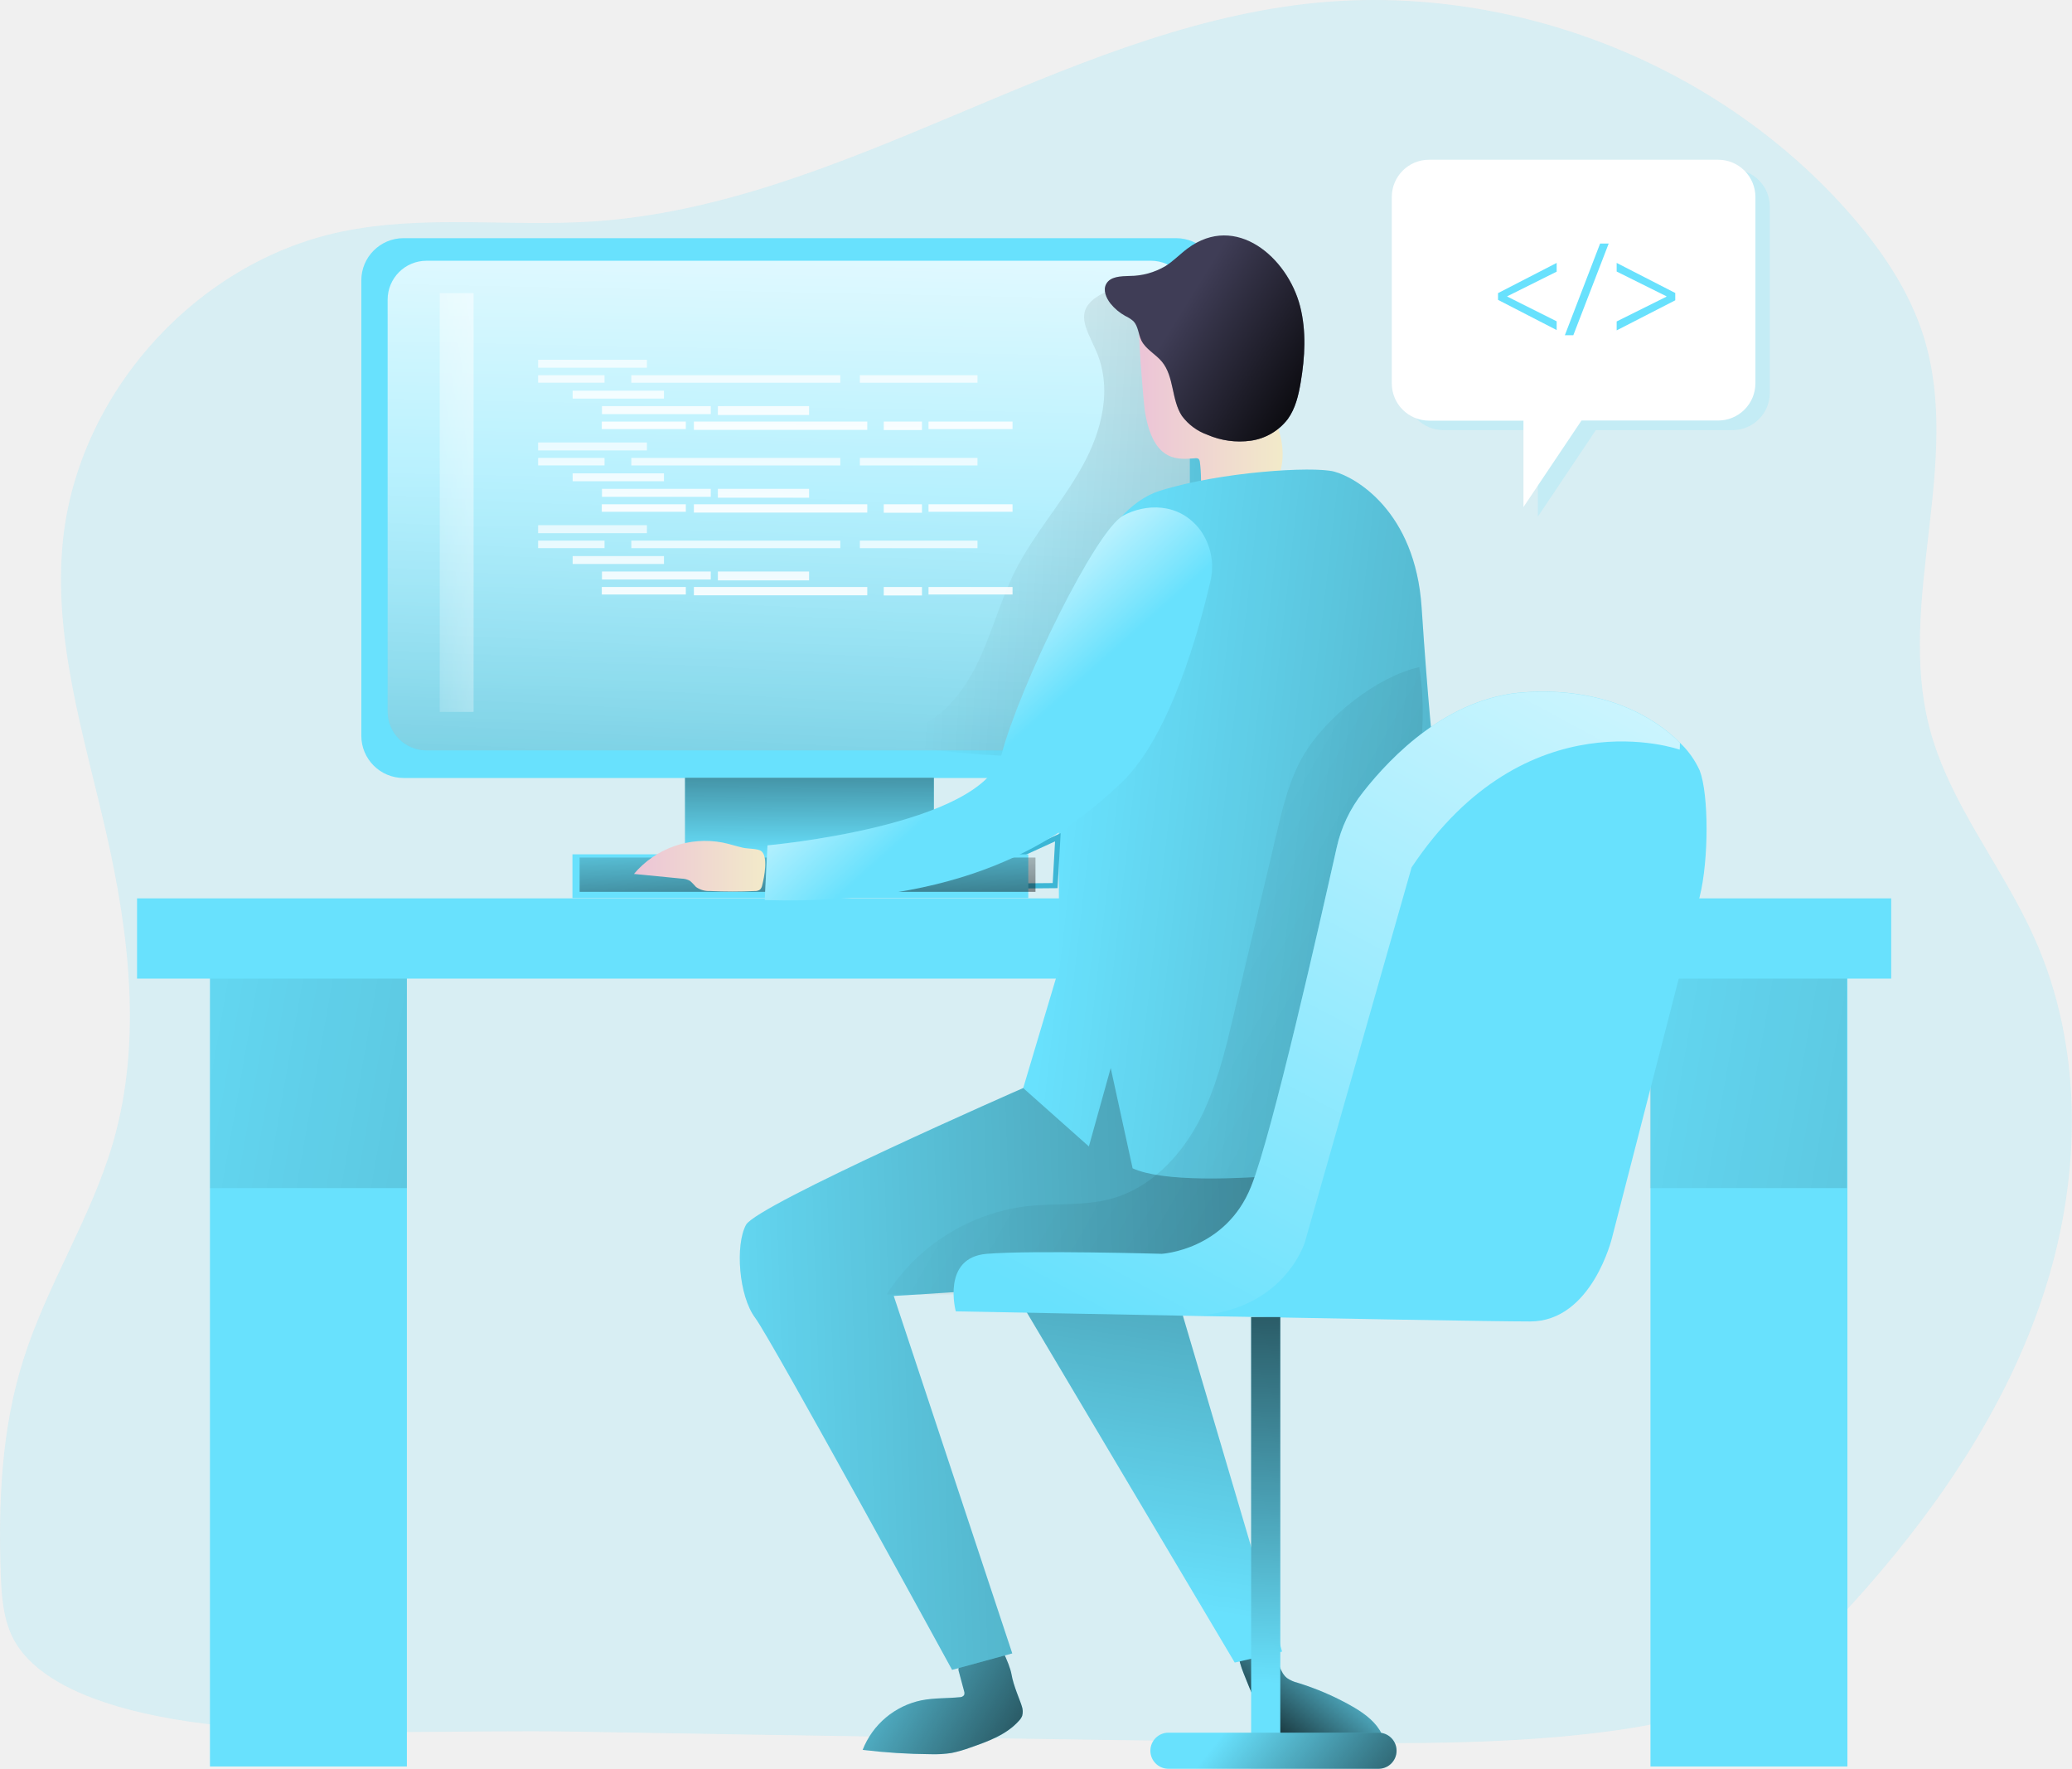
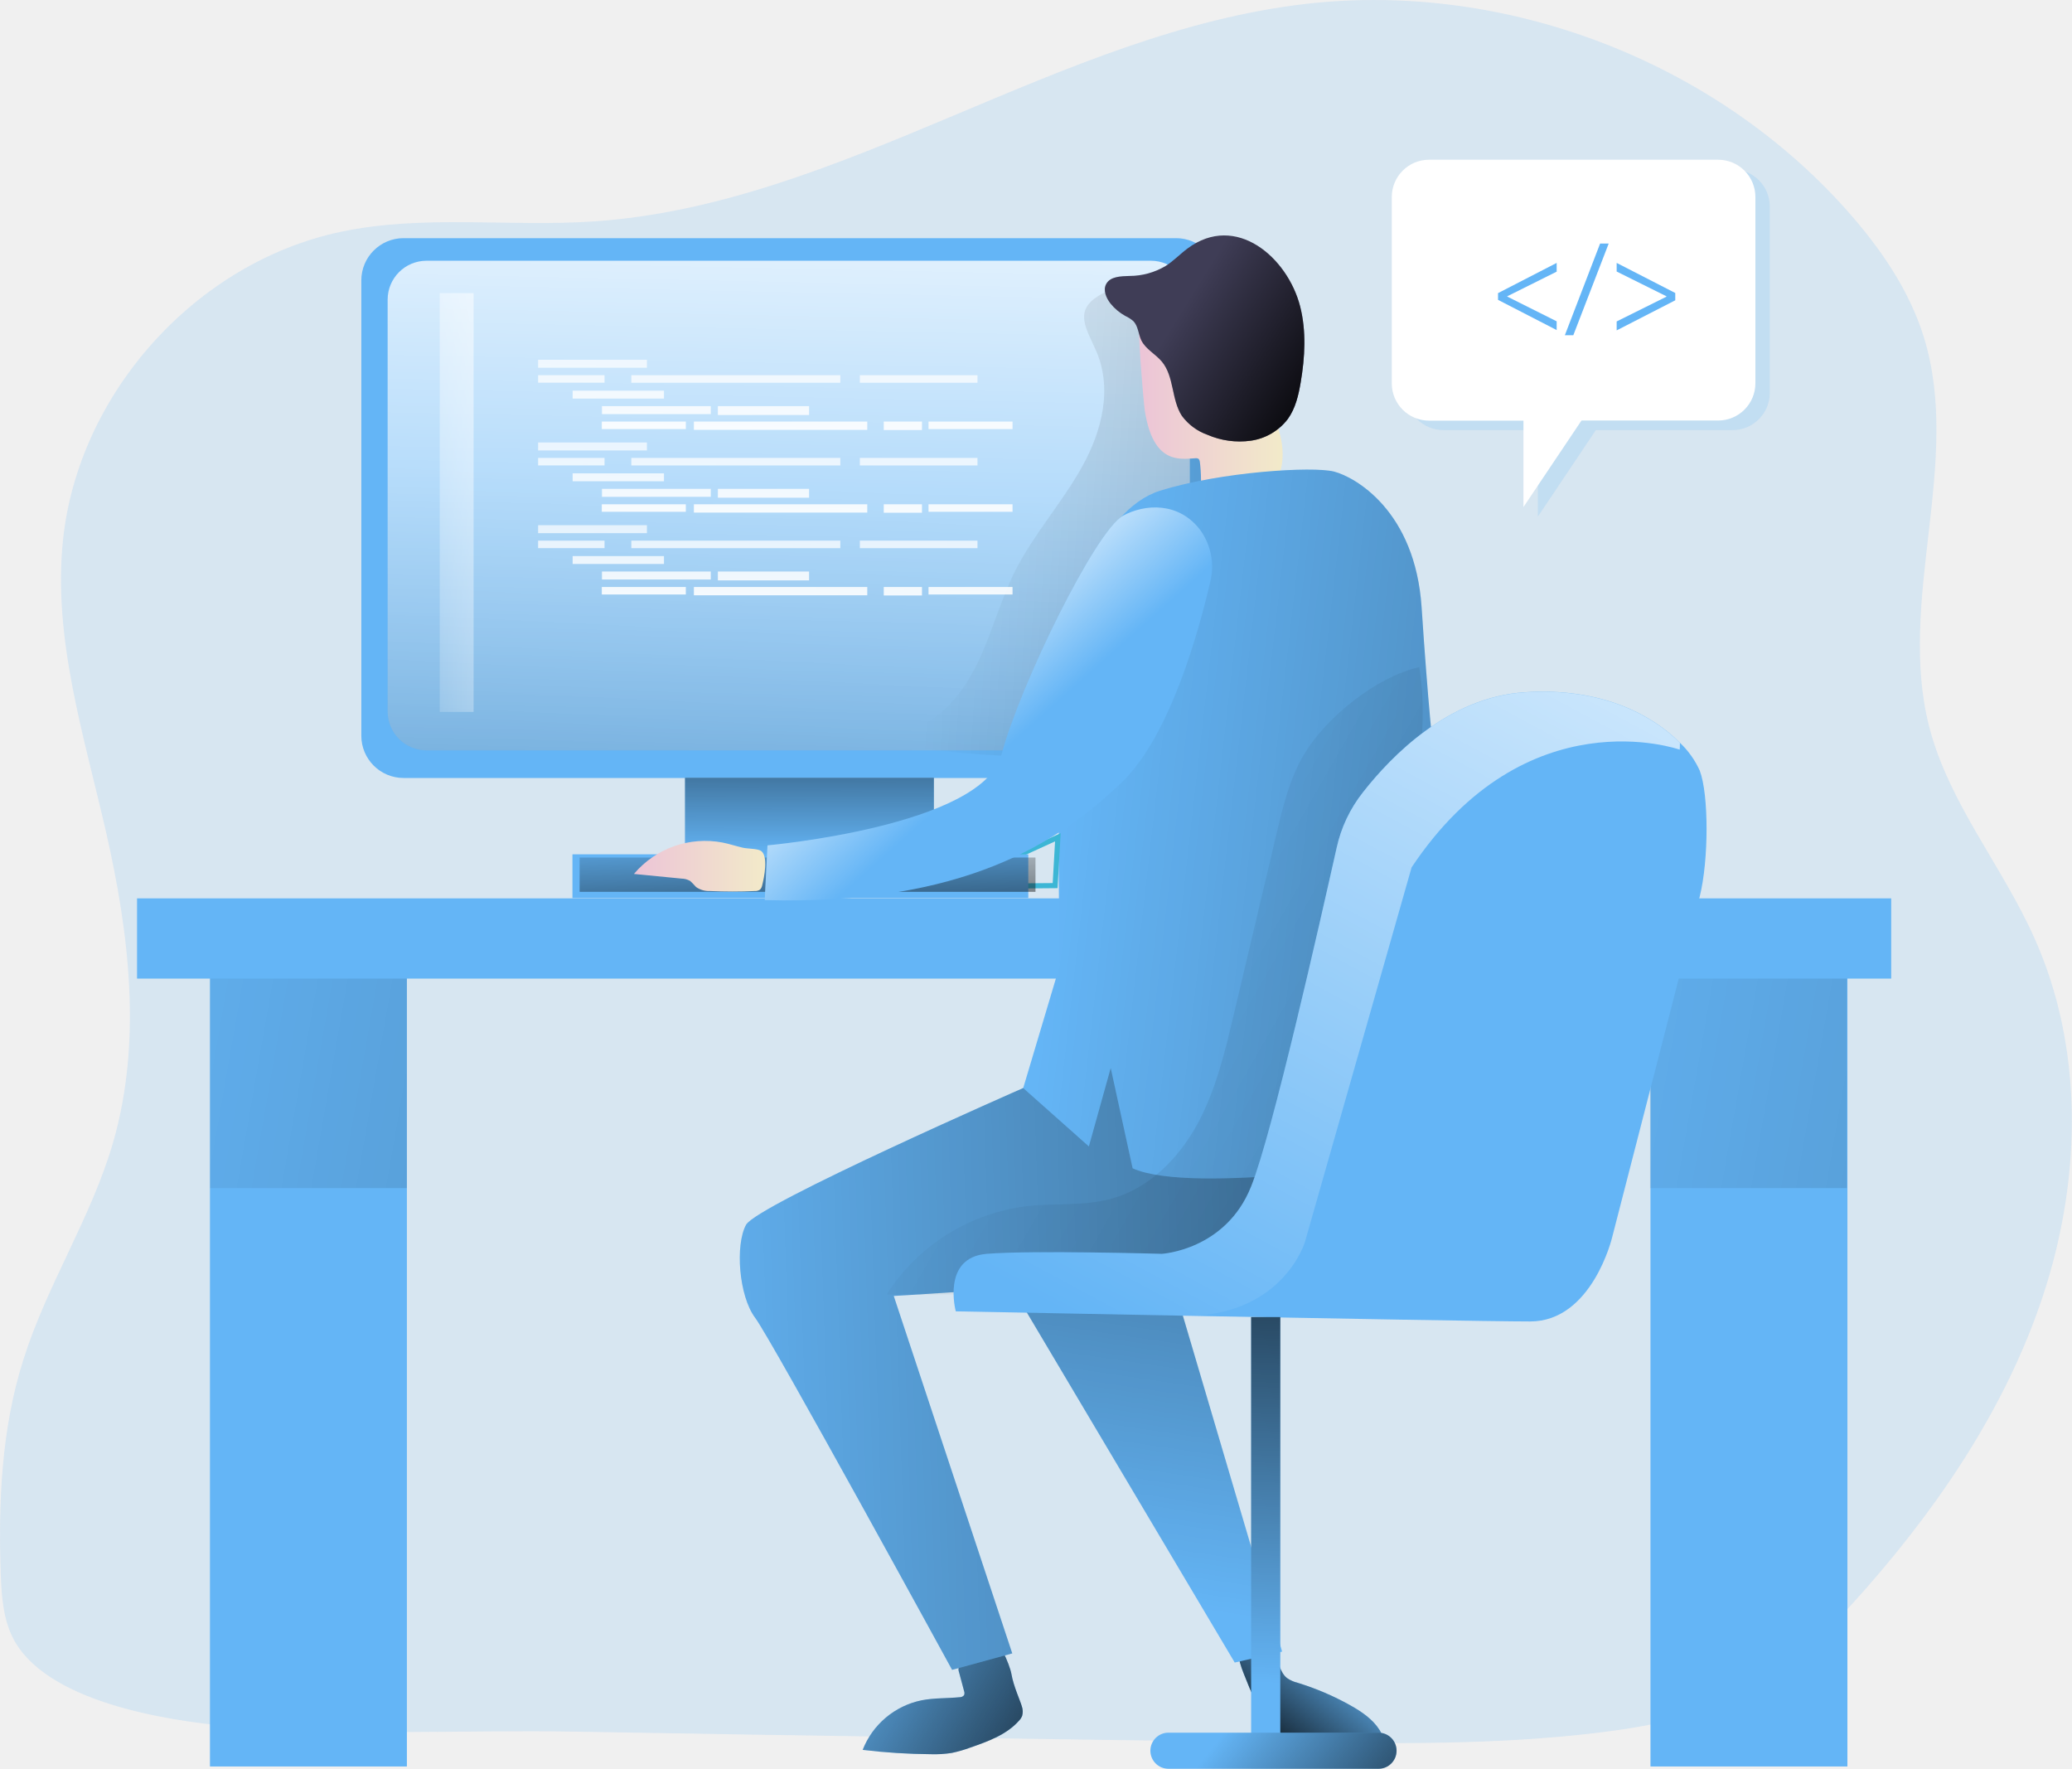
<svg xmlns="http://www.w3.org/2000/svg" xmlns:xlink="http://www.w3.org/1999/xlink" id="Layer_1" data-name="Layer 1" viewBox="0 0 516.62 440.93">
  <defs>
    <linearGradient id="linear-gradient" x1="208.35" y1="414.17" x2="284.25" y2="458.09" gradientUnits="userSpaceOnUse">
      <stop offset="0" stop-opacity="0" />
      <stop offset="0.99" />
    </linearGradient>
    <linearGradient id="linear-gradient-2" x1="338.11" y1="417.21" x2="314.51" y2="446.19" xlink:href="#linear-gradient" />
    <linearGradient id="linear-gradient-3" x1="4.67" y1="255.62" x2="934.59" y2="418.18" xlink:href="#linear-gradient" />
    <linearGradient id="linear-gradient-4" x1="363.7" y1="255.62" x2="1293.62" y2="418.18" xlink:href="#linear-gradient" />
    <linearGradient id="linear-gradient-5" x1="162.8" y1="342.71" x2="628.35" y2="327.18" xlink:href="#linear-gradient" />
    <linearGradient id="linear-gradient-6" x1="196.94" y1="120.64" x2="167.05" y2="703.93" xlink:href="#linear-gradient" />
    <linearGradient id="linear-gradient-7" x1="194.43" y1="234.15" x2="198.91" y2="17.21" gradientUnits="userSpaceOnUse">
      <stop offset="0" stop-color="#fff" stop-opacity="0" />
      <stop offset="0.99" stop-color="#fff" />
    </linearGradient>
    <linearGradient id="linear-gradient-8" x1="234.73" y1="134.15" x2="724.19" y2="164.03" xlink:href="#linear-gradient" />
    <linearGradient id="linear-gradient-9" x1="285.38" y1="108.45" x2="321.23" y2="108.45" gradientUnits="userSpaceOnUse">
      <stop offset="0" stop-color="#ecc4d7" />
      <stop offset="0.42" stop-color="#efd4d1" />
      <stop offset="1" stop-color="#f2eac9" />
    </linearGradient>
    <linearGradient id="linear-gradient-10" x1="267.46" y1="206.27" x2="754.23" y2="261.85" xlink:href="#linear-gradient" />
    <linearGradient id="linear-gradient-11" x1="250.42" y1="228.58" x2="691.47" y2="481.38" xlink:href="#linear-gradient" />
    <linearGradient id="linear-gradient-12" x1="281.79" y1="399.04" x2="328.41" y2="82.89" xlink:href="#linear-gradient" />
    <linearGradient id="linear-gradient-13" x1="284.68" y1="342.71" x2="431.1" y2="70.79" xlink:href="#linear-gradient-7" />
    <linearGradient id="linear-gradient-14" x1="314.25" y1="419.58" x2="320.23" y2="263.3" xlink:href="#linear-gradient" />
    <linearGradient id="linear-gradient-15" x1="307.65" y1="428.68" x2="364.72" y2="473.5" xlink:href="#linear-gradient" />
    <linearGradient id="linear-gradient-16" x1="201.84" y1="213.33" x2="201.64" y2="155.55" xlink:href="#linear-gradient" />
    <linearGradient id="linear-gradient-17" x1="200.86" y1="204.54" x2="202.54" y2="250.56" xlink:href="#linear-gradient" />
    <linearGradient id="linear-gradient-18" x1="296.1" y1="83.26" x2="335.54" y2="107.76" xlink:href="#linear-gradient" />
    <linearGradient id="linear-gradient-19" x1="253.09" y1="191.88" x2="223.8" y2="159.01" xlink:href="#linear-gradient-7" />
    <linearGradient id="linear-gradient-20" x1="159.49" y1="222.08" x2="192.23" y2="222.08" xlink:href="#linear-gradient-9" />
    <linearGradient id="linear-gradient-21" x1="87.94" y1="129.68" x2="161.75" y2="117.13" xlink:href="#linear-gradient-7" />
    <linearGradient id="linear-gradient-22" x1="148.76" y1="35.72" x2="147.27" y2="115.51" xlink:href="#linear-gradient-7" />
    <linearGradient id="linear-gradient-23" x1="143.55" y1="35.63" x2="142.06" y2="115.41" xlink:href="#linear-gradient-7" />
    <linearGradient id="linear-gradient-24" x1="184.55" y1="36.39" x2="183.05" y2="116.18" xlink:href="#linear-gradient-7" />
    <linearGradient id="linear-gradient-25" x1="230.12" y1="37.25" x2="228.63" y2="117.03" xlink:href="#linear-gradient-7" />
    <linearGradient id="linear-gradient-26" x1="155.34" y1="35.85" x2="153.84" y2="115.63" xlink:href="#linear-gradient-7" />
    <linearGradient id="linear-gradient-27" x1="164.9" y1="36.02" x2="163.4" y2="115.81" xlink:href="#linear-gradient-7" />
    <linearGradient id="linear-gradient-28" x1="191.59" y1="36.52" x2="190.1" y2="116.31" xlink:href="#linear-gradient-7" />
    <linearGradient id="linear-gradient-29" x1="161.84" y1="35.97" x2="160.35" y2="115.75" xlink:href="#linear-gradient-7" />
    <linearGradient id="linear-gradient-30" x1="243.27" y1="37.49" x2="241.78" y2="117.28" xlink:href="#linear-gradient-7" />
    <linearGradient id="linear-gradient-31" x1="195.93" y1="36.61" x2="194.44" y2="116.39" xlink:href="#linear-gradient-7" />
    <linearGradient id="linear-gradient-32" x1="226.41" y1="37.18" x2="224.91" y2="116.96" xlink:href="#linear-gradient-7" />
    <linearGradient id="linear-gradient-33" x1="148.76" y1="56.34" x2="147.27" y2="136.13" xlink:href="#linear-gradient-7" />
    <linearGradient id="linear-gradient-34" x1="143.55" y1="56.24" x2="142.06" y2="136.03" xlink:href="#linear-gradient-7" />
    <linearGradient id="linear-gradient-35" x1="184.55" y1="57.01" x2="183.05" y2="136.8" xlink:href="#linear-gradient-7" />
    <linearGradient id="linear-gradient-36" x1="230.12" y1="57.86" x2="228.63" y2="137.65" xlink:href="#linear-gradient-7" />
    <linearGradient id="linear-gradient-37" x1="155.34" y1="56.46" x2="153.84" y2="136.25" xlink:href="#linear-gradient-7" />
    <linearGradient id="linear-gradient-38" x1="164.9" y1="56.64" x2="163.4" y2="136.43" xlink:href="#linear-gradient-7" />
    <linearGradient id="linear-gradient-39" x1="191.59" y1="57.14" x2="190.1" y2="136.93" xlink:href="#linear-gradient-7" />
    <linearGradient id="linear-gradient-40" x1="161.84" y1="56.59" x2="160.35" y2="136.37" xlink:href="#linear-gradient-7" />
    <linearGradient id="linear-gradient-41" x1="243.27" y1="58.11" x2="241.78" y2="137.89" xlink:href="#linear-gradient-7" />
    <linearGradient id="linear-gradient-42" x1="195.93" y1="57.22" x2="194.44" y2="137.01" xlink:href="#linear-gradient-7" />
    <linearGradient id="linear-gradient-43" x1="226.41" y1="57.8" x2="224.91" y2="137.58" xlink:href="#linear-gradient-7" />
    <linearGradient id="linear-gradient-44" x1="148.76" y1="76.96" x2="147.27" y2="156.74" xlink:href="#linear-gradient-7" />
    <linearGradient id="linear-gradient-45" x1="143.55" y1="76.86" x2="142.06" y2="156.65" xlink:href="#linear-gradient-7" />
    <linearGradient id="linear-gradient-46" x1="184.55" y1="77.63" x2="183.05" y2="157.41" xlink:href="#linear-gradient-7" />
    <linearGradient id="linear-gradient-47" x1="230.12" y1="78.48" x2="228.63" y2="158.27" xlink:href="#linear-gradient-7" />
    <linearGradient id="linear-gradient-48" x1="155.34" y1="77.08" x2="153.84" y2="156.87" xlink:href="#linear-gradient-7" />
    <linearGradient id="linear-gradient-49" x1="164.9" y1="77.26" x2="163.4" y2="157.05" xlink:href="#linear-gradient-7" />
    <linearGradient id="linear-gradient-50" x1="191.59" y1="77.76" x2="190.1" y2="157.55" xlink:href="#linear-gradient-7" />
    <linearGradient id="linear-gradient-51" x1="161.84" y1="77.2" x2="160.35" y2="156.99" xlink:href="#linear-gradient-7" />
    <linearGradient id="linear-gradient-52" x1="243.27" y1="78.73" x2="241.78" y2="158.51" xlink:href="#linear-gradient-7" />
    <linearGradient id="linear-gradient-53" x1="195.93" y1="77.84" x2="194.44" y2="157.63" xlink:href="#linear-gradient-7" />
    <linearGradient id="linear-gradient-54" x1="226.41" y1="78.41" x2="224.91" y2="158.2" xlink:href="#linear-gradient-7" />
  </defs>
-   <path d="M325.11,440.5c24.89.3,49.86.58,74.57-2.4,12.33-1.48,24.76-3.84,35.82-9.49,12.18-6.22,22.07-16.11,31.1-26.39,19.49-22.18,36.21-47.35,45-75.53s9.18-59.66-2.88-86.61c-8-18-21.33-33.64-26.25-52.68-8.16-31.58,8.27-66-1.35-97.17-3.68-11.92-11-22.43-19.28-31.74-33.2-37.23-85-57-134.53-51.41-61.92,7-115.87,50.14-178,54.27-21,1.39-42.42-1.77-63,2.6-36.07,7.64-65.39,40.24-69.18,76.91-2.52,24.49,5.25,48.68,10.74,72.68,5.8,25.39,9,52.24,1.8,77.26-5.44,18.84-16.54,35.62-22.42,54.32C1.8,362.28,1,380.55,1.62,398.52c.19,5.32.56,10.8,2.87,15.6,7.83,16.21,38.28,20.94,54.24,22.37,28.22,2.55,57.66.83,86,1.32Q234.94,439.39,325.11,440.5Z" transform="translate(-1.43 -6.14)" fill="#68e1fd" opacity="0.18" style="isolation:isolate" />
-   <path d="M256.19,431.44a4,4,0,0,1,.1,2.45,3.89,3.89,0,0,1-.78,1.19c-3.09,3.49-7.7,5.16-12.1,6.69a32.45,32.45,0,0,1-4.71,1.36,28.06,28.06,0,0,1-5.18.31,150.6,150.6,0,0,1-17-1.08A20.11,20.11,0,0,1,231.21,430c3.11-.61,6.31-.46,9.46-.77a1.35,1.35,0,0,0,1.14-.52,1.41,1.41,0,0,0,0-1l-1.26-4.7a2,2,0,0,1-.07-1.24c.21-.58.88-.84,1.47-1,2.13-.62,3.54-6.87,5.82-7s5.45,7.33,5.85,9.7C254.1,426.39,255.86,430.21,256.19,431.44Z" transform="translate(-1.43 -6.14)" fill="#68e1fd" />
+   <path d="M325.11,440.5c24.89.3,49.86.58,74.57-2.4,12.33-1.48,24.76-3.84,35.82-9.49,12.18-6.22,22.07-16.11,31.1-26.39,19.49-22.18,36.21-47.35,45-75.53s9.18-59.66-2.88-86.61c-8-18-21.33-33.64-26.25-52.68-8.16-31.58,8.27-66-1.35-97.17-3.68-11.92-11-22.43-19.28-31.74-33.2-37.23-85-57-134.53-51.41-61.92,7-115.87,50.14-178,54.27-21,1.39-42.42-1.77-63,2.6-36.07,7.64-65.39,40.24-69.18,76.91-2.52,24.49,5.25,48.68,10.74,72.68,5.8,25.39,9,52.24,1.8,77.26-5.44,18.84-16.54,35.62-22.42,54.32C1.8,362.28,1,380.55,1.62,398.52c.19,5.32.56,10.8,2.87,15.6,7.83,16.21,38.28,20.94,54.24,22.37,28.22,2.55,57.66.83,86,1.32Q234.94,439.39,325.11,440.5Z" transform="translate(-1.43 -6.14)" fill="#64b5f6" opacity="0.18" style="isolation:isolate" />
+   <path d="M256.19,431.44a4,4,0,0,1,.1,2.45,3.89,3.89,0,0,1-.78,1.19c-3.09,3.49-7.7,5.16-12.1,6.69a32.45,32.45,0,0,1-4.71,1.36,28.06,28.06,0,0,1-5.18.31,150.6,150.6,0,0,1-17-1.08A20.11,20.11,0,0,1,231.21,430c3.11-.61,6.31-.46,9.46-.77a1.35,1.35,0,0,0,1.14-.52,1.41,1.41,0,0,0,0-1l-1.26-4.7a2,2,0,0,1-.07-1.24c.21-.58.88-.84,1.47-1,2.13-.62,3.54-6.87,5.82-7s5.45,7.33,5.85,9.7C254.1,426.39,255.86,430.21,256.19,431.44Z" transform="translate(-1.43 -6.14)" fill="#64b5f6" />
  <path d="M256.19,431.44a4,4,0,0,1,.1,2.45,3.89,3.89,0,0,1-.78,1.19c-3.09,3.49-7.7,5.16-12.1,6.69a32.45,32.45,0,0,1-4.71,1.36,28.06,28.06,0,0,1-5.18.31,150.6,150.6,0,0,1-17-1.08A20.11,20.11,0,0,1,231.21,430c3.11-.61,6.31-.46,9.46-.77a1.35,1.35,0,0,0,1.14-.52,1.41,1.41,0,0,0,0-1l-1.26-4.7a2,2,0,0,1-.07-1.24c.21-.58.88-.84,1.47-1,2.13-.62,3.54-6.87,5.82-7s5.45,7.33,5.85,9.7C254.1,426.39,255.86,430.21,256.19,431.44Z" transform="translate(-1.43 -6.14)" fill="url(#linear-gradient)" />
-   <path d="M319.35,437.05c5.92,5.67,14.91,6.84,23,5.91,1.37-.16,2.93-.49,3.61-1.69s.17-2.71-.56-3.88c-1.72-2.72-4.51-4.58-7.32-6.16A67.16,67.16,0,0,0,325,425.64a8,8,0,0,1-2.68-1.19c-1.77-1.4-1.94-4-3.34-5.8-.59-.75-7.26-2.54-7.91-2-2,1.54.39,6.4,1.26,8.68C314,429.56,316,433.84,319.35,437.05Z" transform="translate(-1.43 -6.14)" fill="#68e1fd" />
+   <path d="M319.35,437.05c5.92,5.67,14.91,6.84,23,5.91,1.37-.16,2.93-.49,3.61-1.69s.17-2.71-.56-3.88c-1.72-2.72-4.51-4.58-7.32-6.16A67.16,67.16,0,0,0,325,425.64a8,8,0,0,1-2.68-1.19c-1.77-1.4-1.94-4-3.34-5.8-.59-.75-7.26-2.54-7.91-2-2,1.54.39,6.4,1.26,8.68C314,429.56,316,433.84,319.35,437.05Z" transform="translate(-1.43 -6.14)" fill="#64b5f6" />
  <path d="M319.35,437.05c5.92,5.67,14.91,6.84,23,5.91,1.37-.16,2.93-.49,3.61-1.69s.17-2.71-.56-3.88c-1.72-2.72-4.51-4.58-7.32-6.16A67.16,67.16,0,0,0,325,425.64a8,8,0,0,1-2.68-1.19c-1.77-1.4-1.94-4-3.34-5.8-.59-.75-7.26-2.54-7.91-2-2,1.54.39,6.4,1.26,8.68C314,429.56,316,433.84,319.35,437.05Z" transform="translate(-1.43 -6.14)" fill="url(#linear-gradient-2)" />
-   <rect x="411.52" y="240.32" width="49.1" height="200.04" fill="#68e1fd" />
-   <rect x="52.35" y="240.32" width="49.1" height="200.04" fill="#68e1fd" />
+   <rect x="411.52" y="240.32" width="49.1" height="200.04" fill="#64b5f6" />
+   <rect x="52.35" y="240.32" width="49.1" height="200.04" fill="#64b5f6" />
  <rect x="52.35" y="240.32" width="49.1" height="55.86" fill="url(#linear-gradient-3)" />
  <rect x="411.39" y="240.32" width="49.1" height="55.86" fill="url(#linear-gradient-4)" />
-   <rect x="34.17" y="223.95" width="437.37" height="20" fill="#68e1fd" />
-   <path d="M256.55,277.37s-66.38,29.1-69.11,34.1-1.82,17.73,2.28,23.19,49.1,87.75,49.1,87.75l15-4.1L224.27,329.2s81.84-4.54,87.75-10.45,14.09-23.64,14.09-23.64l-42.74-38.65Z" transform="translate(-1.43 -6.14)" fill="#68e1fd" />
+   <rect x="34.17" y="223.95" width="437.37" height="20" fill="#64b5f6" />
+   <path d="M256.55,277.37s-66.38,29.1-69.11,34.1-1.82,17.73,2.28,23.19,49.1,87.75,49.1,87.75l15-4.1L224.27,329.2s81.84-4.54,87.75-10.45,14.09-23.64,14.09-23.64l-42.74-38.65Z" transform="translate(-1.43 -6.14)" fill="#64b5f6" />
  <path d="M256.55,277.37s-66.38,29.1-69.11,34.1-1.82,17.73,2.28,23.19,49.1,87.75,49.1,87.75l15-4.1L224.27,329.2s81.84-4.54,87.75-10.45,14.09-23.64,14.09-23.64l-42.74-38.65Z" transform="translate(-1.43 -6.14)" fill="url(#linear-gradient-5)" />
-   <rect x="90.09" y="59.37" width="213.68" height="134.57" rx="10.53" fill="#68e1fd" />
+   <rect x="90.09" y="59.37" width="213.68" height="134.57" rx="10.53" fill="#64b5f6" />
  <rect x="96.65" y="65" width="200.02" height="122.06" rx="9.7" fill="url(#linear-gradient-6)" />
  <rect x="96.65" y="65" width="200.02" height="122.06" rx="9.7" fill="url(#linear-gradient-7)" />
  <path d="M271.21,122.52c-5,9-12,16.72-16.65,25.9-3.37,6.71-5.37,14-8.41,20.88s-7.39,13.54-14,17.16c-2.69,1.48-5.9,2.62-7.29,5.35a250.69,250.69,0,0,0,42.57,3,6.33,6.33,0,0,0,2.67-.43,6.77,6.77,0,0,0,2.38-2.46c9.68-13.86,25.69-23.83,30.38-40.07,2.17-7.47,1.61-15.43,1-23.19-.74-10.15-1.49-20.32-3-30.4-1.12-7.61-1.93-15.88-10-19.11-4.65-1.87-11.17-2-15.54.74-6.05,3.73-3.13,8-.82,13.19C279,102.75,276.18,113.65,271.21,122.52Z" transform="translate(-1.43 -6.14)" fill="url(#linear-gradient-8)" />
  <path d="M299.44,120.38a1.26,1.26,0,0,1,.84.15,1.16,1.16,0,0,1,.3.64,34.28,34.28,0,0,1,.3,4.54,6.71,6.71,0,0,0,1.51,4.19c1.5,1.59,3.93,1.74,6.11,1.8a4.49,4.49,0,0,0,1.37-.11,8.78,8.78,0,0,0,1.69-1c1.55-.89,3.51-.74,5.1-1.55a6.33,6.33,0,0,0,1.64-1.27c3.15-3.3,3.44-8.47,2.38-12.92s-3.21-8.56-4.37-13c-1-3.91-1.28-8.17-3.53-11.53a2.76,2.76,0,0,0-2.11-1.46,43.85,43.85,0,0,0-10.18-.61c-2.74,0-5.6.15-8,1.46-1.54.83-5.84-5.73-6.92-4.36-.76,1,1.05,21.61,1.3,23.2C289,122,295.67,120.57,299.44,120.38Z" transform="translate(-1.43 -6.14)" fill="url(#linear-gradient-9)" />
-   <path d="M268.14,159.17s7.28-25.92,22.51-30.69,38.19-6.14,43.42-4.78,20.23,9.78,21.82,33.88,2.95,36.14,2.95,36.14l-4.09,101.39s-55.92,9.09-70.92,2.27l-5.46-25-5.45,19.55-16.37-14.55,9.09-30.46S264.28,174.17,268.14,159.17Z" transform="translate(-1.43 -6.14)" fill="#68e1fd" />
+   <path d="M268.14,159.17s7.28-25.92,22.51-30.69,38.19-6.14,43.42-4.78,20.23,9.78,21.82,33.88,2.95,36.14,2.95,36.14l-4.09,101.39s-55.92,9.09-70.92,2.27l-5.46-25-5.45,19.55-16.37-14.55,9.09-30.46S264.28,174.17,268.14,159.17Z" transform="translate(-1.43 -6.14)" fill="#64b5f6" />
  <path d="M268.14,159.17s7.28-25.92,22.51-30.69,38.19-6.14,43.42-4.78,20.23,9.78,21.82,33.88,2.95,36.14,2.95,36.14l-4.09,101.39s-55.92,9.09-70.92,2.27l-5.46-25-5.45,19.55-16.37-14.55,9.09-30.46S264.28,174.17,268.14,159.17Z" transform="translate(-1.43 -6.14)" fill="url(#linear-gradient-10)" />
  <path d="M326.69,194c-3.69,6.1-5.38,13.16-7,20.08L309.06,259c-2.21,9.36-4.47,18.86-9.06,27.31s-11.87,15.91-21.12,18.55c-6.86,2-14.18,1.17-21.27,1.95a48.43,48.43,0,0,0-35.11,22,634.14,634.14,0,0,0,87.55-4.9c4.29-.54,8.73-1.18,12.39-3.49,4.29-2.72,6.93-7.38,9-12,4.51-9.88,7.41-20.41,10-31a525.1,525.1,0,0,0,9.92-52.63c2.2-16.13,6.69-36.31,3.93-52.34C344.72,174.83,332.31,184.76,326.69,194Z" transform="translate(-1.43 -6.14)" opacity="0.48" fill="url(#linear-gradient-11)" />
  <polygon points="236.88 221 263.08 220.77 263.76 208.72 236.88 221" fill="none" stroke="#3cb6d5" stroke-miterlimit="10" stroke-width="1.28" />
-   <polygon points="253.31 322.61 307.86 414.45 319.68 411.72 292.4 319.43 253.31 322.61" fill="#68e1fd" />
+   <polygon points="253.31 322.61 307.86 414.45 319.68 411.72 292.4 319.43 253.31 322.61" fill="#64b5f6" />
  <polygon points="253.31 322.61 307.86 414.45 319.68 411.72 292.4 319.43 253.31 322.61" fill="url(#linear-gradient-12)" />
-   <path d="M425.23,229.64c-2.28,9.11-21.85,85-21.85,85s-5,20.92-20.44,20.92c-8.29,0-48.88-.72-84.73-1.4-31-.58-58.47-1.12-58.47-1.12s-3.63-13.41,7.71-14.34,43.64,0,43.64,0,15.94-.87,22.29-16.8c5.23-13,17.14-65.79,21.31-84.39a34,34,0,0,1,6.59-13.9c7.17-9.16,21.41-23.69,40.3-24.9,19.62-1.31,32.22,6.05,38.71,12.59a22.09,22.09,0,0,1,4.94,6.93C427.5,204.16,427.5,220.53,425.23,229.64Z" transform="translate(-1.43 -6.14)" fill="#68e1fd" />
+   <path d="M425.23,229.64c-2.28,9.11-21.85,85-21.85,85s-5,20.92-20.44,20.92c-8.29,0-48.88-.72-84.73-1.4-31-.58-58.47-1.12-58.47-1.12s-3.63-13.41,7.71-14.34,43.64,0,43.64,0,15.94-.87,22.29-16.8c5.23-13,17.14-65.79,21.31-84.39a34,34,0,0,1,6.59-13.9c7.17-9.16,21.41-23.69,40.3-24.9,19.62-1.31,32.22,6.05,38.71,12.59a22.09,22.09,0,0,1,4.94,6.93C427.5,204.16,427.5,220.53,425.23,229.64Z" transform="translate(-1.43 -6.14)" fill="#64b5f6" />
  <path d="M420.29,191.32c0,.58,0,1.12-.05,1.7,0,0-38.22-13.61-66.85,29.35l-26.6,93.4s-5.28,17.73-28.58,18.41c-31-.58-58.47-1.12-58.47-1.12s-3.63-13.41,7.71-14.34,43.64,0,43.64,0,15.94-.87,22.29-16.8c5.23-13,17.14-65.79,21.31-84.39a34,34,0,0,1,6.59-13.9c7.17-9.16,21.41-23.69,40.3-24.9C401.2,177.42,413.8,184.78,420.29,191.32Z" transform="translate(-1.43 -6.14)" fill="url(#linear-gradient-13)" />
-   <rect x="311.95" y="328.33" width="7.27" height="112.49" fill="#68e1fd" />
+   <rect x="311.95" y="328.33" width="7.27" height="112.49" fill="#64b5f6" />
  <rect x="311.95" y="328.33" width="7.27" height="112.49" fill="url(#linear-gradient-14)" />
-   <line x1="311.95" y1="440.82" x2="311.95" y2="328.33" fill="#68e1fd" opacity="0.18" style="isolation:isolate" />
-   <rect x="286.83" y="431.93" width="61.38" height="9" rx="4.5" fill="#68e1fd" />
+   <line x1="311.95" y1="440.82" x2="311.95" y2="328.33" fill="#64b5f6" opacity="0.18" style="isolation:isolate" />
+   <rect x="286.83" y="431.93" width="61.38" height="9" rx="4.5" fill="#64b5f6" />
  <rect x="286.83" y="431.93" width="61.38" height="9" rx="4.5" fill="url(#linear-gradient-15)" />
-   <rect x="170.79" y="193.88" width="62.06" height="25.69" fill="#68e1fd" />
+   <rect x="170.79" y="193.88" width="62.06" height="25.69" fill="#64b5f6" />
  <rect x="170.79" y="193.88" width="62.06" height="25.69" fill="url(#linear-gradient-16)" />
-   <rect x="142.73" y="212.97" width="113.66" height="10.91" fill="#68e1fd" />
+   <rect x="142.73" y="212.97" width="113.66" height="10.91" fill="#64b5f6" />
  <rect x="144.52" y="213.77" width="113.66" height="8.55" fill="url(#linear-gradient-17)" />
  <path d="M297.54,68.07c-1.88,1.4-3.51,3.13-5.49,4.38a17.67,17.67,0,0,1-9,2.48c-2.15.07-4.78.1-5.81,2-.85,1.55,0,3.51,1.08,4.89A12.6,12.6,0,0,0,282,84.9a8.7,8.7,0,0,1,2,1.28c1.23,1.25,1.24,3.23,2,4.81,1.08,2.22,3.54,3.4,5.12,5.3,3.11,3.73,2.35,9.49,5,13.53a13.57,13.57,0,0,0,6.35,4.7A20.2,20.2,0,0,0,313.3,116a14.11,14.11,0,0,0,9.24-5.43c1.89-2.63,2.65-5.89,3.19-9.08,1.07-6.29,1.44-12.82-.14-19C322.47,70.34,309.61,59.1,297.54,68.07Z" transform="translate(-1.43 -6.14)" fill="#3f3d56" />
  <path d="M297.54,68.07c-1.88,1.4-3.51,3.13-5.49,4.38a17.67,17.67,0,0,1-9,2.48c-2.15.07-4.78.1-5.81,2-.85,1.55,0,3.51,1.08,4.89A12.6,12.6,0,0,0,282,84.9a8.7,8.7,0,0,1,2,1.28c1.23,1.25,1.24,3.23,2,4.81,1.08,2.22,3.54,3.4,5.12,5.3,3.11,3.73,2.35,9.49,5,13.53a13.57,13.57,0,0,0,6.35,4.7A20.2,20.2,0,0,0,313.3,116a14.11,14.11,0,0,0,9.24-5.43c1.89-2.63,2.65-5.89,3.19-9.08,1.07-6.29,1.44-12.82-.14-19C322.47,70.34,309.61,59.1,297.54,68.07Z" transform="translate(-1.43 -6.14)" fill="url(#linear-gradient-18)" />
-   <path d="M300.72,138.31a15.63,15.63,0,0,1,2.46,12.88c-2.62,11.37-9.87,38.35-22.08,50-15.69,15-39.55,30.69-89,29.33l.69-13.64s53.53-4.78,58.3-22.51,23.53-55.92,30.35-59.67C286.8,131.78,295.33,131.15,300.72,138.31Z" transform="translate(-1.43 -6.14)" fill="#68e1fd" />
+   <path d="M300.72,138.31a15.63,15.63,0,0,1,2.46,12.88c-2.62,11.37-9.87,38.35-22.08,50-15.69,15-39.55,30.69-89,29.33l.69-13.64s53.53-4.78,58.3-22.51,23.53-55.92,30.35-59.67C286.8,131.78,295.33,131.15,300.72,138.31Z" transform="translate(-1.43 -6.14)" fill="#64b5f6" />
  <path d="M300.72,138.31a15.63,15.63,0,0,1,2.46,12.88c-2.62,11.37-9.87,38.35-22.08,50-15.69,15-39.55,30.69-89,29.33l.69-13.64s53.53-4.78,58.3-22.51,23.53-55.92,30.35-59.67C286.8,131.78,295.33,131.15,300.72,138.31Z" transform="translate(-1.43 -6.14)" fill="url(#linear-gradient-19)" />
  <path d="M181.61,216.18A23.24,23.24,0,0,0,159.49,224l11.85,1.16a4.47,4.47,0,0,1,2.19.6,20.6,20.6,0,0,1,1.45,1.5,5.61,5.61,0,0,0,3.5,1c3.71.17,7.43.18,11.14,0a2.09,2.09,0,0,0,1.3-.35,2,2,0,0,0,.55-1.09c.49-1.9,1.57-7.22-.27-8.55-.86-.61-3.5-.53-4.61-.82C184.93,217.07,183.3,216.52,181.61,216.18Z" transform="translate(-1.43 -6.14)" fill="url(#linear-gradient-20)" />
-   <path d="M442.7,57.63v46.45a9.29,9.29,0,0,1-9.29,9.28H399.33l-14.46,21.57V113.36H361.33a9.28,9.28,0,0,1-9.29-9.28V57.63a9.28,9.28,0,0,1,9.29-9.28h72.08A9.29,9.29,0,0,1,442.7,57.63Z" transform="translate(-1.43 -6.14)" fill="#68e1fd" opacity="0.18" style="isolation:isolate" />
+   <path d="M442.7,57.63v46.45a9.29,9.29,0,0,1-9.29,9.28H399.33l-14.46,21.57V113.36H361.33a9.28,9.28,0,0,1-9.29-9.28V57.63a9.28,9.28,0,0,1,9.29-9.28h72.08A9.29,9.29,0,0,1,442.7,57.63Z" transform="translate(-1.43 -6.14)" fill="#64b5f6" opacity="0.18" style="isolation:isolate" />
  <path d="M439.11,55.24v46.45a9.28,9.28,0,0,1-9.29,9.28H395.75l-14.47,21.57V111H357.75a9.29,9.29,0,0,1-9.3-9.28V55.24a9.29,9.29,0,0,1,9.3-9.28h72.07A9.28,9.28,0,0,1,439.11,55.24Z" transform="translate(-1.43 -6.14)" fill="#fff" />
  <rect x="109.64" y="73.07" width="8.44" height="104.4" fill="url(#linear-gradient-21)" />
-   <path d="M374.94,79.21l14.62-7.53v2.18L377.24,80v.07l12.32,6.17v2.18l-14.62-7.53Z" transform="translate(-1.43 -6.14)" fill="#68e1fd" />
-   <path d="M391.6,89.71l8.79-22.85h2.14l-8.82,22.85Z" transform="translate(-1.43 -6.14)" fill="#68e1fd" />
-   <path d="M419.13,81l-14.61,7.5V86.27l12.41-6.17V80l-12.41-6.17V71.68l14.61,7.5Z" transform="translate(-1.43 -6.14)" fill="#68e1fd" />
+   <path d="M374.94,79.21l14.62-7.53v2.18L377.24,80v.07l12.32,6.17v2.18l-14.62-7.53Z" transform="translate(-1.43 -6.14)" fill="#64b5f6" />
+   <path d="M391.6,89.71l8.79-22.85h2.14l-8.82,22.85Z" transform="translate(-1.43 -6.14)" fill="#64b5f6" />
+   <path d="M419.13,81l-14.61,7.5V86.27l12.41-6.17V80l-12.41-6.17V71.68l14.61,7.5Z" transform="translate(-1.43 -6.14)" fill="#64b5f6" />
  <rect x="134.17" y="89.68" width="27.13" height="1.99" fill="url(#linear-gradient-22)" />
  <rect x="134.17" y="93.53" width="16.56" height="1.87" fill="url(#linear-gradient-23)" />
  <rect x="157.41" y="93.53" width="52.11" height="1.88" fill="url(#linear-gradient-24)" />
  <rect x="214.39" y="93.53" width="29.33" height="1.88" fill="url(#linear-gradient-25)" />
  <rect x="142.78" y="97.39" width="22.77" height="1.97" fill="url(#linear-gradient-26)" />
  <rect x="150.09" y="101.24" width="27.13" height="1.99" fill="url(#linear-gradient-27)" />
  <rect x="178.99" y="101.24" width="22.74" height="2.21" fill="url(#linear-gradient-28)" />
  <rect x="150.05" y="105.09" width="20.95" height="1.87" fill="url(#linear-gradient-29)" />
  <rect x="231.51" y="105.09" width="20.95" height="1.87" fill="url(#linear-gradient-30)" />
  <rect x="173.01" y="105.09" width="43.23" height="2.07" fill="url(#linear-gradient-31)" />
  <rect x="220.35" y="105.09" width="9.53" height="2.11" fill="url(#linear-gradient-32)" />
  <rect x="134.17" y="110.3" width="27.13" height="1.99" fill="url(#linear-gradient-33)" />
  <rect x="134.17" y="114.15" width="16.56" height="1.87" fill="url(#linear-gradient-34)" />
  <rect x="157.41" y="114.15" width="52.11" height="1.88" fill="url(#linear-gradient-35)" />
  <rect x="214.39" y="114.15" width="29.33" height="1.88" fill="url(#linear-gradient-36)" />
  <rect x="142.78" y="118" width="22.77" height="1.97" fill="url(#linear-gradient-37)" />
  <rect x="150.09" y="121.86" width="27.13" height="1.99" fill="url(#linear-gradient-38)" />
  <rect x="178.99" y="121.86" width="22.74" height="2.21" fill="url(#linear-gradient-39)" />
  <rect x="150.05" y="125.71" width="20.95" height="1.87" fill="url(#linear-gradient-40)" />
  <rect x="231.51" y="125.71" width="20.95" height="1.87" fill="url(#linear-gradient-41)" />
  <rect x="173.01" y="125.71" width="43.23" height="2.07" fill="url(#linear-gradient-42)" />
  <rect x="220.35" y="125.71" width="9.53" height="2.11" fill="url(#linear-gradient-43)" />
  <rect x="134.17" y="130.92" width="27.13" height="1.99" fill="url(#linear-gradient-44)" />
  <rect x="134.17" y="134.77" width="16.56" height="1.87" fill="url(#linear-gradient-45)" />
  <rect x="157.41" y="134.77" width="52.11" height="1.88" fill="url(#linear-gradient-46)" />
  <rect x="214.39" y="134.77" width="29.33" height="1.88" fill="url(#linear-gradient-47)" />
  <rect x="142.78" y="138.62" width="22.77" height="1.97" fill="url(#linear-gradient-48)" />
  <rect x="150.09" y="142.47" width="27.13" height="1.99" fill="url(#linear-gradient-49)" />
  <rect x="178.99" y="142.47" width="22.74" height="2.21" fill="url(#linear-gradient-50)" />
  <rect x="150.05" y="146.33" width="20.95" height="1.87" fill="url(#linear-gradient-51)" />
  <rect x="231.51" y="146.33" width="20.95" height="1.87" fill="url(#linear-gradient-52)" />
  <rect x="173.01" y="146.33" width="43.23" height="2.07" fill="url(#linear-gradient-53)" />
  <rect x="220.35" y="146.33" width="9.53" height="2.11" fill="url(#linear-gradient-54)" />
</svg>
